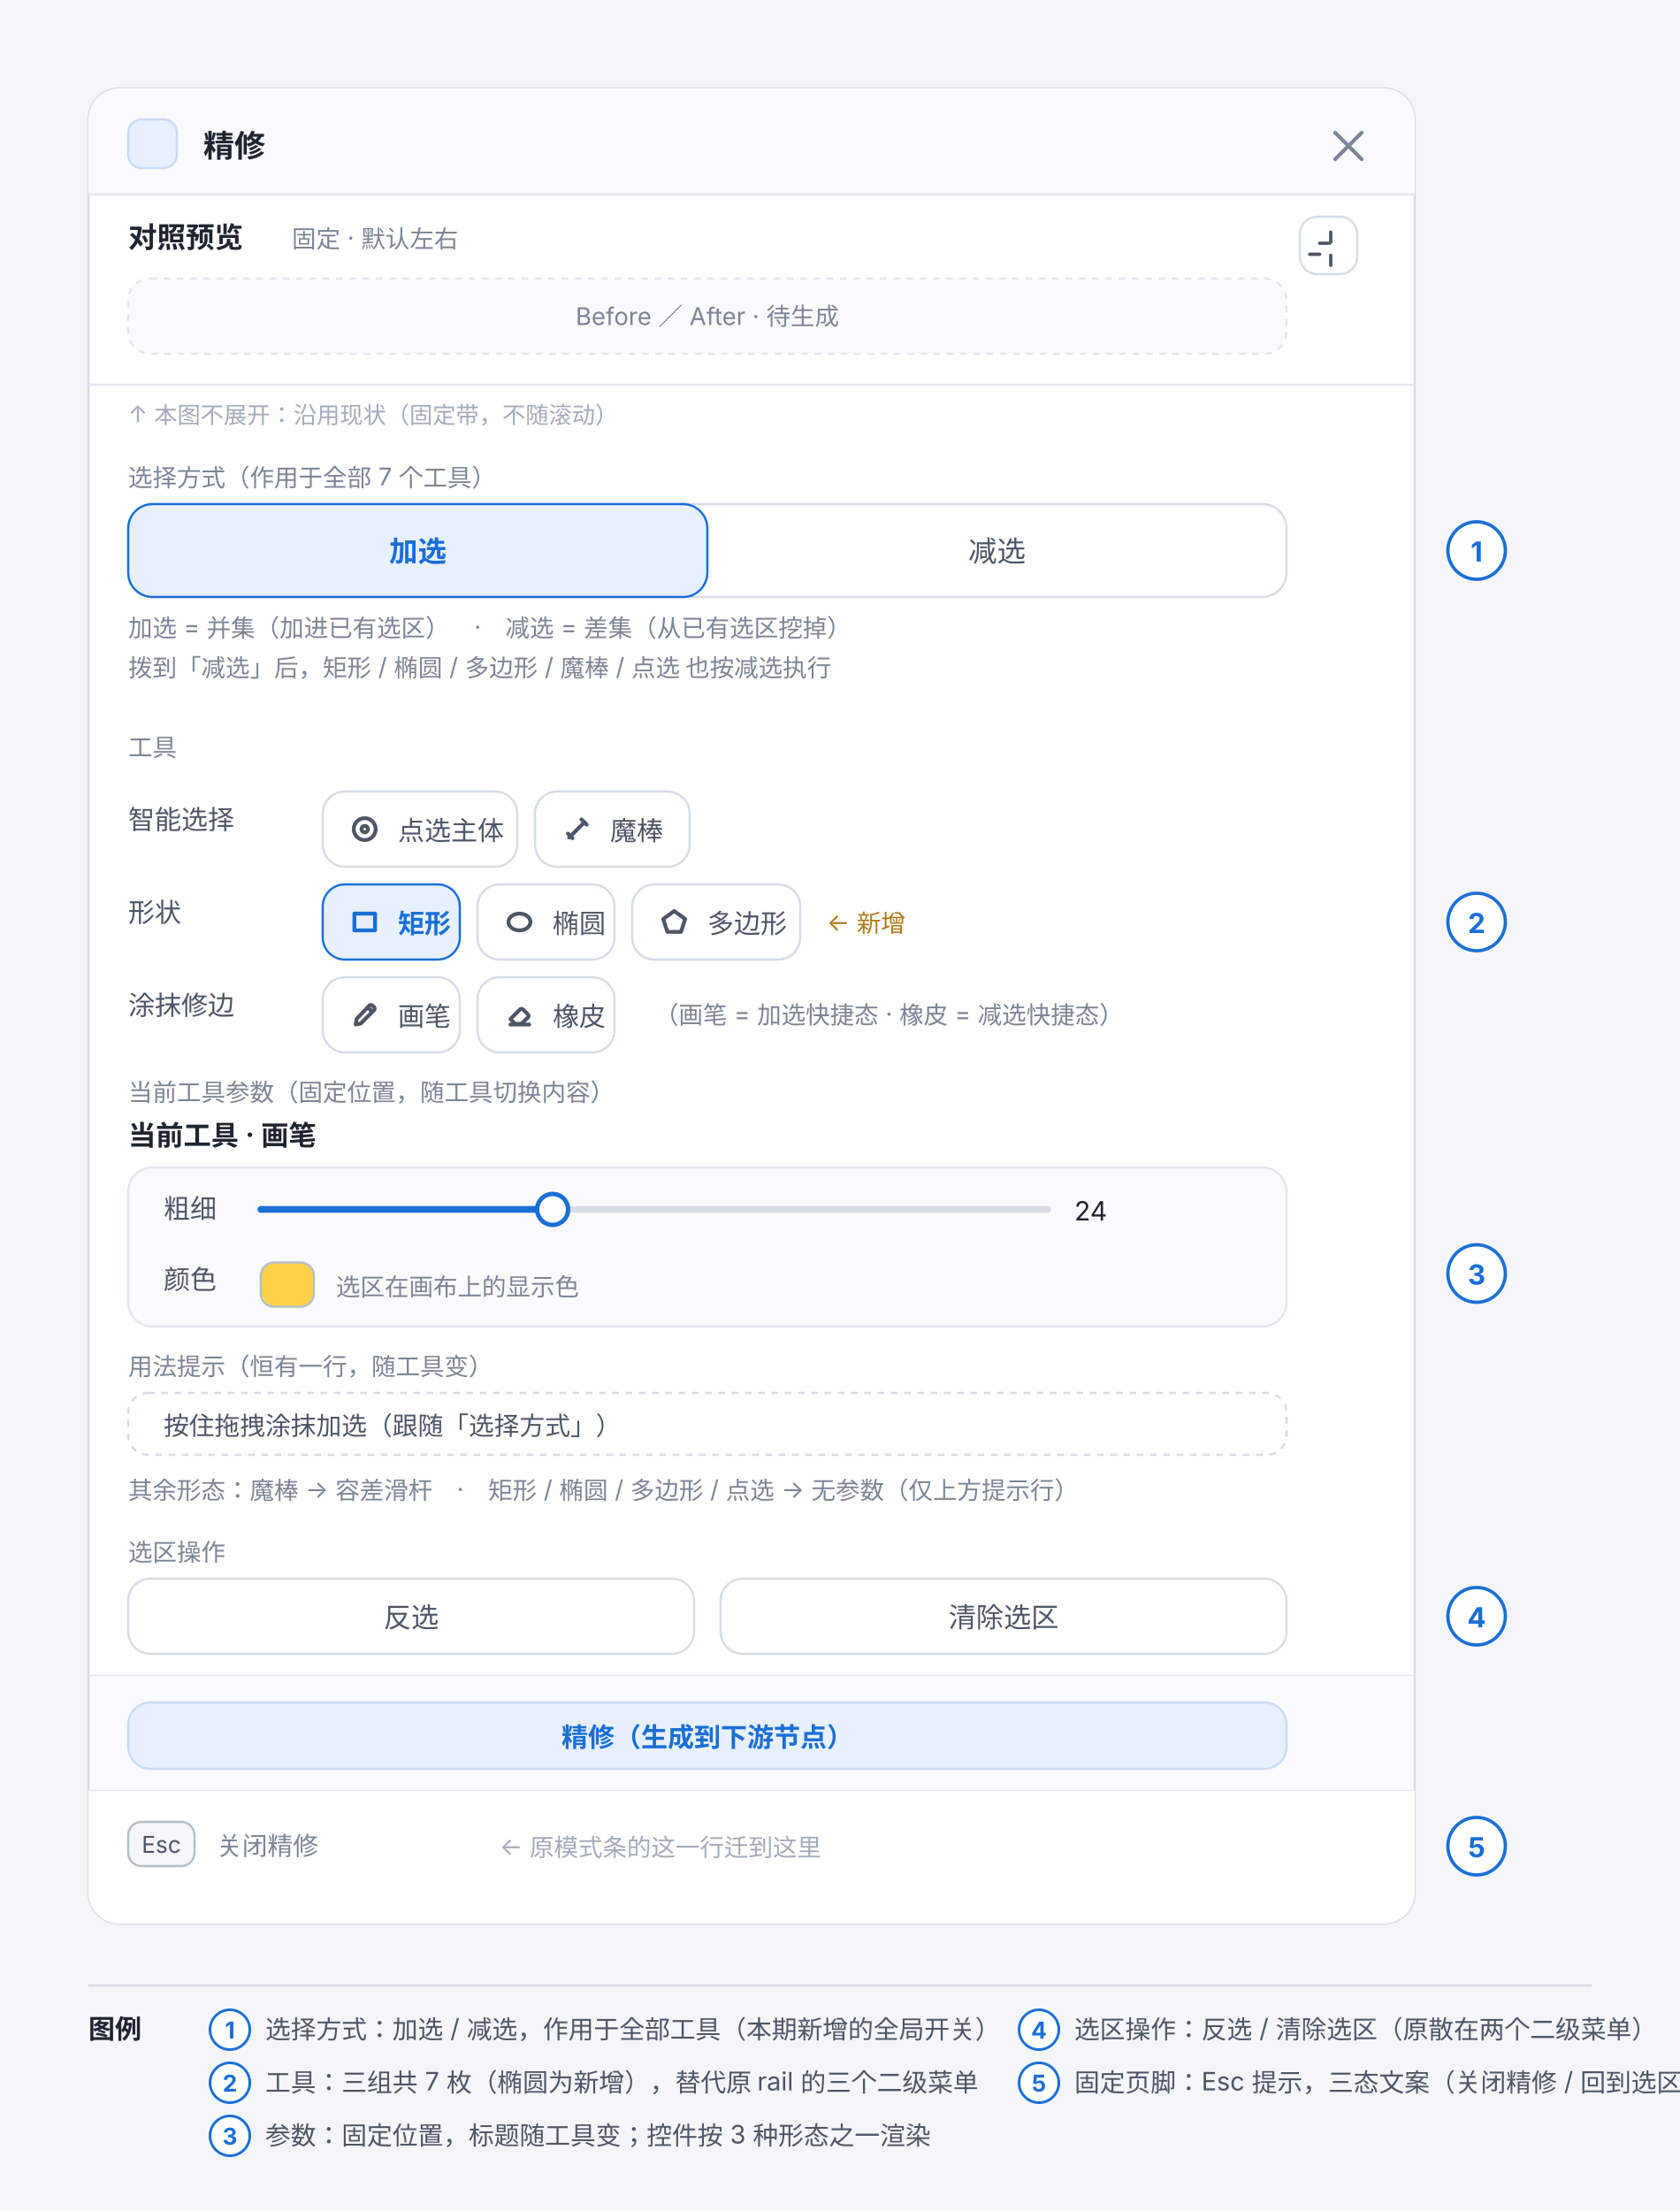
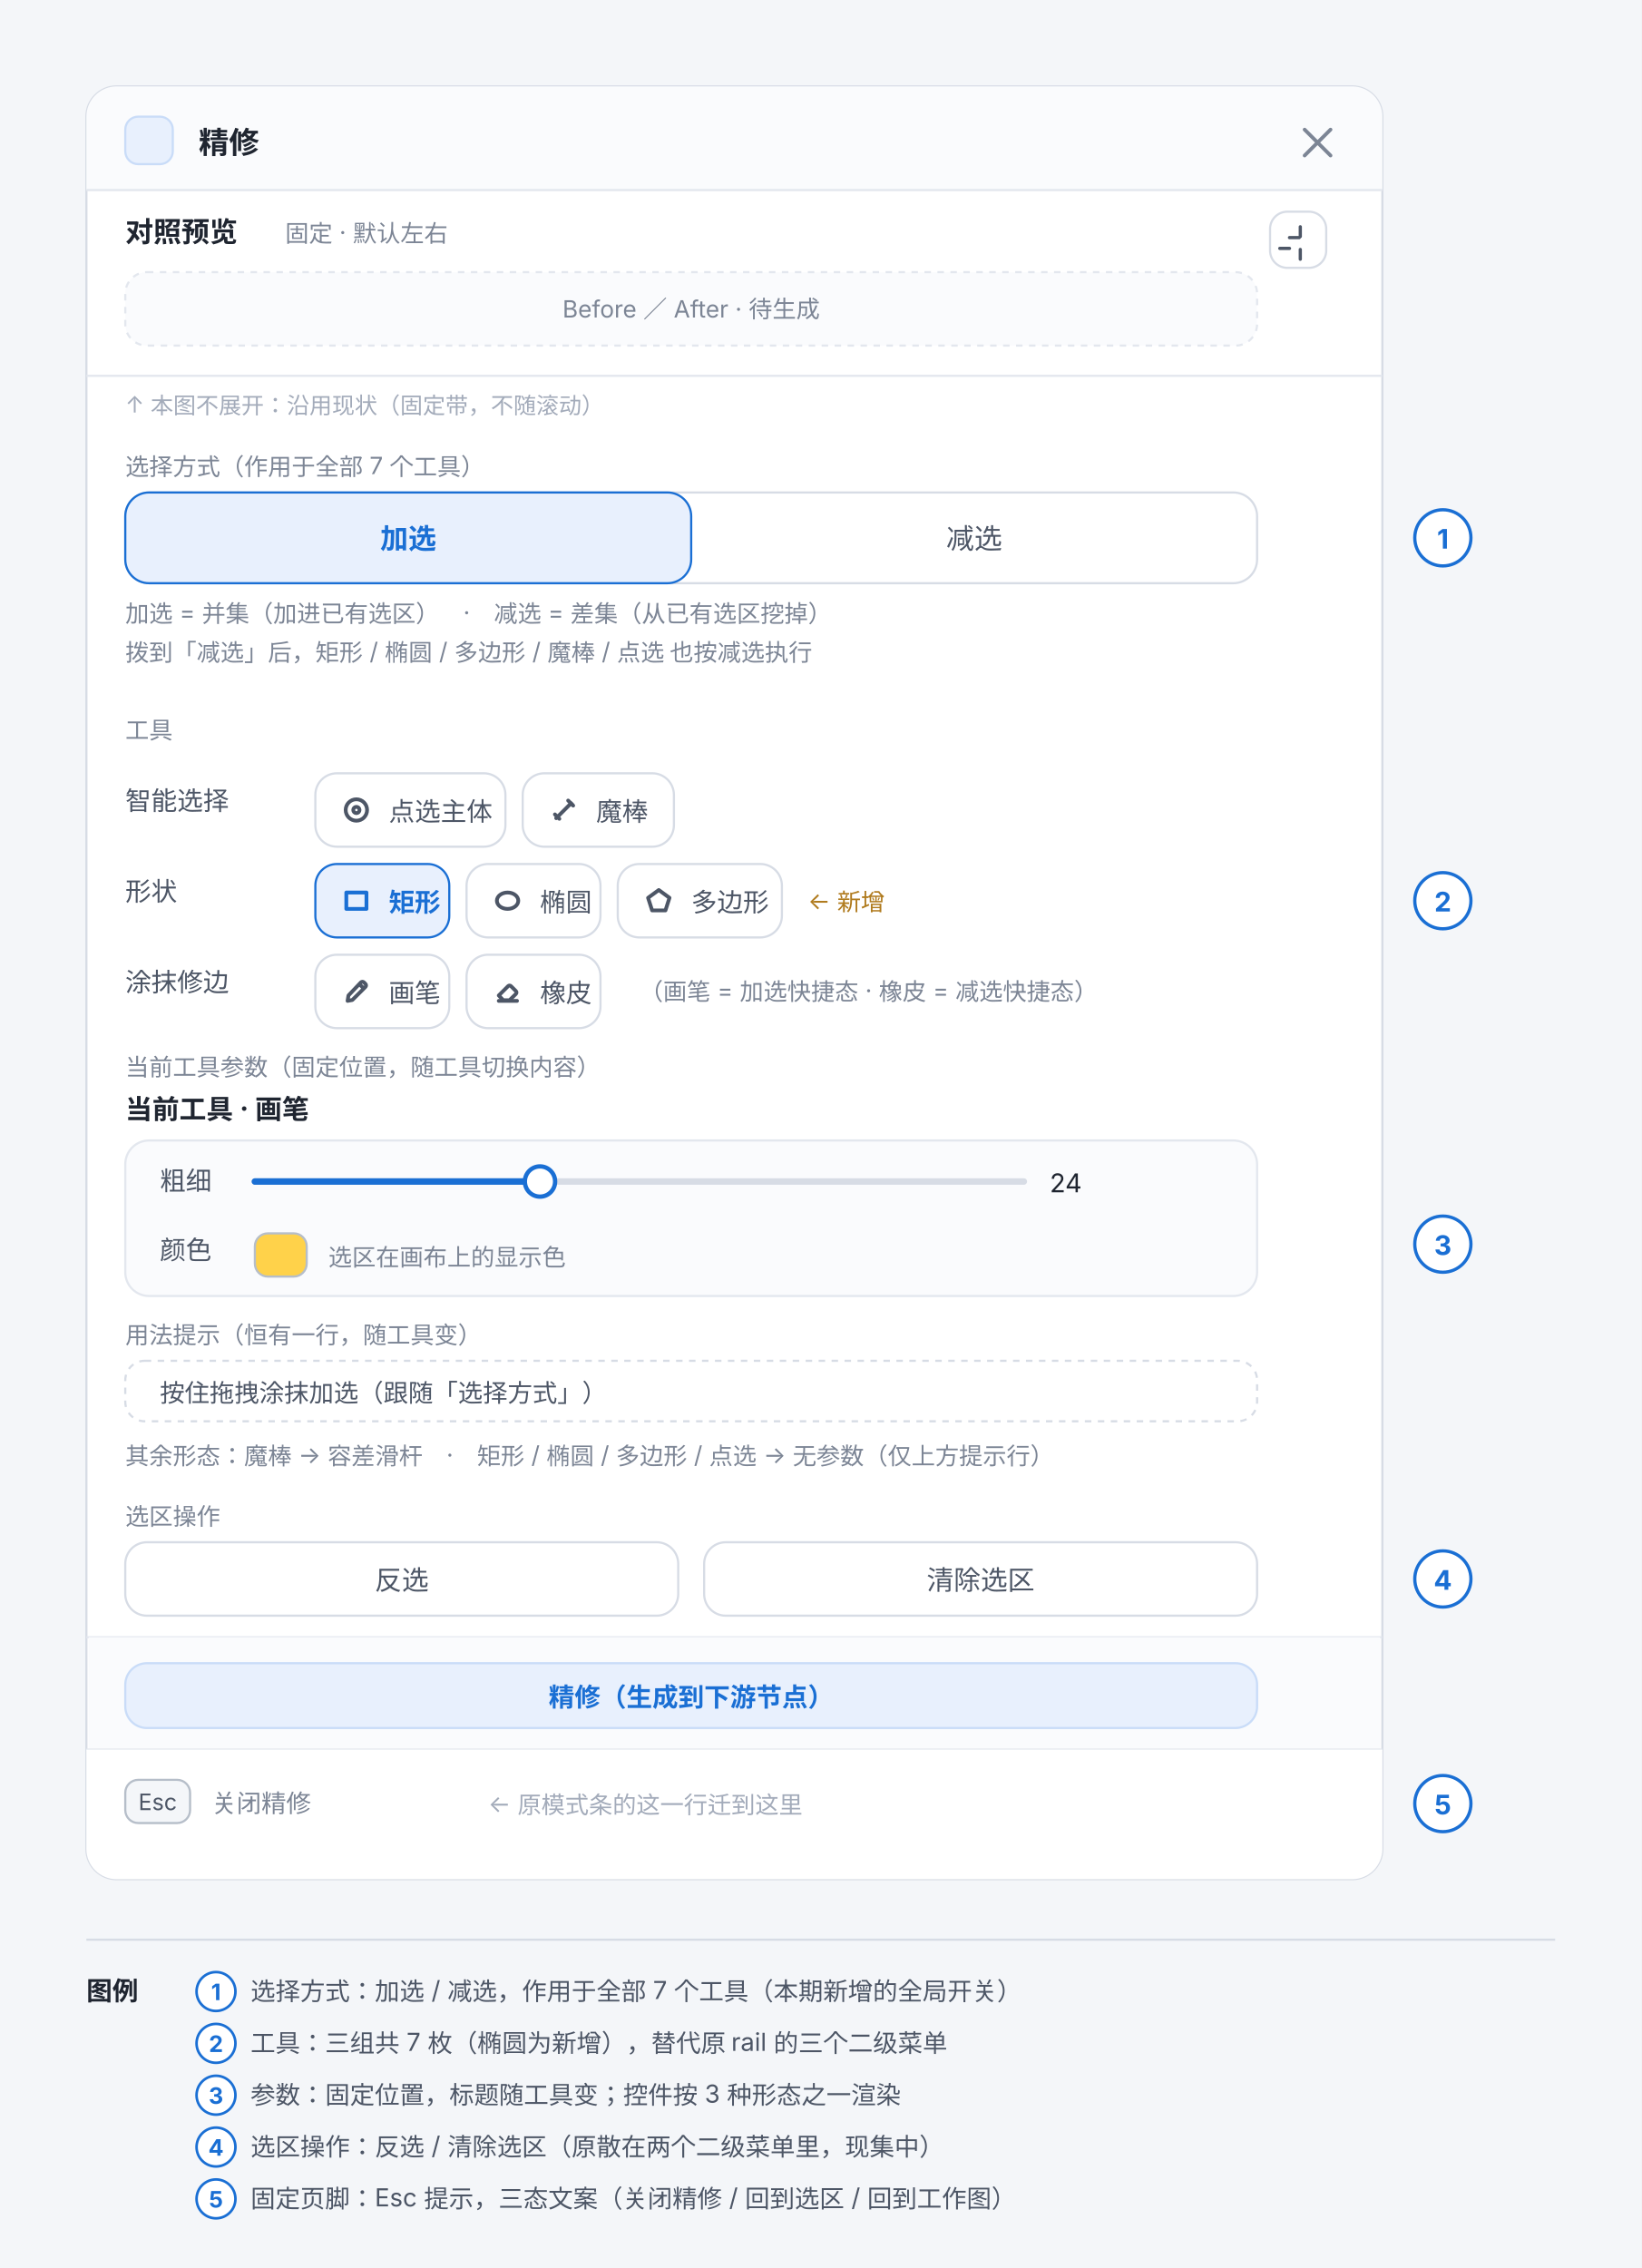
- <svg xmlns="http://www.w3.org/2000/svg" viewBox="0 0 760 1000" width="760" height="1000" font-family="-apple-system, 'PingFang SC', 'Microsoft YaHei', sans-serif">
-   <rect x="0" y="0" width="760" height="1000" fill="#f4f6f9" />
+ <svg xmlns="http://www.w3.org/2000/svg" viewBox="0 0 760 1050" width="760" height="1050" font-family="-apple-system, 'PingFang SC', 'Microsoft YaHei', sans-serif">
+   <rect x="0" y="0" width="760" height="1050" fill="#f4f6f9" />
  <rect x="40" y="40" width="600" height="830" rx="14" fill="#ffffff" stroke="#d7dce5" />
  <path d="M40 54a14 14 0 0 1 14-14h572a14 14 0 0 1 14 14v34H40z" fill="#fafbfd" />
  <line x1="40" y1="88" x2="640" y2="88" stroke="#e3e7ee" />
  <rect x="58" y="54" width="22" height="22" rx="6" fill="#e8f0fd" stroke="#c9dcf8" />
  <text x="92" y="71" fill="#1f2530" font-size="14" font-weight="700">精修</text>
  <path d="M604 60l12 12M616 60l-12 12" fill="none" stroke="#7c8595" stroke-width="1.7" stroke-linecap="round" />
  <text x="58" y="112" fill="#1f2530" font-size="13" font-weight="650">对照预览</text>
  <text x="132" y="112" fill="#7c8595" font-size="11">固定 · 默认左右</text>
  <rect x="588" y="98" width="26" height="26" rx="8" fill="#ffffff" stroke="#d7dce5" />
  <path d="M602 105v4.5M597 110h4.5M602 120v-4.5M597 115h-4.5" fill="none" stroke="#4d5666" stroke-width="1.5" stroke-linecap="round" />
  <rect x="58" y="126" width="524" height="34" rx="10" fill="#fafbfd" stroke="#e3e7ee" stroke-dasharray="3 3" />
  <text x="320" y="147" fill="#7c8595" font-size="11" text-anchor="middle">Before ／ After · 待生成</text>
  <line x1="40" y1="174" x2="640" y2="174" stroke="#e3e7ee" />
  <text x="58" y="191" fill="#a3abba" font-size="10.5">↑ 本图不展开：沿用现状（固定带，不随滚动）</text>
  <text x="58" y="220" fill="#7c8595" font-size="11">选择方式（作用于全部 7 个工具）</text>
  <rect x="58" y="228" width="524" height="42" rx="11" fill="#ffffff" stroke="#d7dce5" />
  <rect x="58" y="228" width="262" height="42" rx="11" fill="#e8f0fd" stroke="#1a6fd4" />
  <text x="189" y="254" fill="#1a6fd4" font-size="13" font-weight="700" text-anchor="middle">加选</text>
  <text x="451" y="254" fill="#4d5666" font-size="13" text-anchor="middle">减选</text>
  <text x="58" y="288" fill="#7c8595" font-size="11">加选 = 并集（加进已有选区）　·　减选 = 差集（从已有选区挖掉）</text>
  <text x="58" y="306" fill="#7c8595" font-size="11">拨到「减选」后，矩形 / 椭圆 / 多边形 / 魔棒 / 点选 也按减选执行</text>
  <text x="58" y="342" fill="#7c8595" font-size="11">工具</text>
  <text x="58" y="375" fill="#4d5666" font-size="12">智能选择</text>
  <g transform="translate(146 358)">
    <rect x="0" y="0" width="88" height="34" rx="10" fill="#ffffff" stroke="#d7dce5" />
    <g transform="translate(12 10) scale(0.583)" fill="none" stroke="#4d5666" stroke-width="3" stroke-linecap="round" stroke-linejoin="round">
      <path d="M12 9.5a2.5 2.5 0 1 1 0 5 2.5 2.5 0 0 1 0-5z" />
      <path d="M12 3.5a8.5 8.5 0 1 1 0 17 8.5 8.5 0 0 1 0-17z" />
    </g>
    <text x="34" y="22" fill="#4d5666" font-size="12">点选主体</text>
  </g>
  <g transform="translate(242 358)">
    <rect x="0" y="0" width="70" height="34" rx="10" fill="#ffffff" stroke="#d7dce5" />
    <g transform="translate(12 10) scale(0.583)" fill="none" stroke="#4d5666" stroke-width="3" stroke-linecap="round" stroke-linejoin="round">
      <path d="M6 18.5 17 7.5" />
      <path d="M15.5 4.5l4 4" />
      <path d="M5 15.5l3.5 3.5" />
      <path d="M17.5 6.5l1 1" />
    </g>
    <text x="34" y="22" fill="#4d5666" font-size="12">魔棒</text>
  </g>
  <text x="58" y="417" fill="#4d5666" font-size="12">形状</text>
  <g transform="translate(146 400)">
    <rect x="0" y="0" width="62" height="34" rx="10" fill="#e8f0fd" stroke="#1a6fd4" />
    <g transform="translate(12 10) scale(0.583)" fill="none" stroke="#1a6fd4" stroke-width="3" stroke-linecap="round" stroke-linejoin="round">
      <path d="M4 5.5h16v13H4z" />
    </g>
    <text x="34" y="22" fill="#1a6fd4" font-size="12" font-weight="600">矩形</text>
  </g>
  <g transform="translate(216 400)">
    <rect x="0" y="0" width="62" height="34" rx="10" fill="#ffffff" stroke="#d7dce5" />
    <g transform="translate(12 10) scale(0.583)" fill="none" stroke="#4d5666" stroke-width="3" stroke-linecap="round" stroke-linejoin="round">
      <path d="M3.5 12a8.5 6.5 0 1 0 17 0 8.5 6.5 0 1 0-17 0z" />
    </g>
    <text x="34" y="22" fill="#4d5666" font-size="12">椭圆</text>
  </g>
  <g transform="translate(286 400)">
    <rect x="0" y="0" width="76" height="34" rx="10" fill="#ffffff" stroke="#d7dce5" />
    <g transform="translate(12 10) scale(0.583)" fill="none" stroke="#4d5666" stroke-width="3" stroke-linecap="round" stroke-linejoin="round">
      <path d="M12 3.5l8.5 6.2-3.2 10H6.7L3.5 9.7z" />
    </g>
    <text x="34" y="22" fill="#4d5666" font-size="12">多边形</text>
  </g>
  <text x="374" y="421" fill="#b07b1e" font-size="11">← 新增</text>
  <text x="58" y="459" fill="#4d5666" font-size="12">涂抹修边</text>
  <g transform="translate(146 442)">
    <rect x="0" y="0" width="62" height="34" rx="10" fill="#ffffff" stroke="#d7dce5" />
    <g transform="translate(12 10) scale(0.583)" fill="none" stroke="#4d5666" stroke-width="3" stroke-linecap="round" stroke-linejoin="round">
      <path d="M5 19.5l3.8-.7L19.2 8.4a1.7 1.7 0 0 0 0-2.4l-1.2-1.2a1.7 1.7 0 0 0-2.4 0L5.7 15.2z" />
      <path d="M14.8 6.6l2.6 2.6" />
    </g>
    <text x="34" y="22" fill="#4d5666" font-size="12">画笔</text>
  </g>
  <g transform="translate(216 442)">
    <rect x="0" y="0" width="62" height="34" rx="10" fill="#ffffff" stroke="#d7dce5" />
    <g transform="translate(12 10) scale(0.583)" fill="none" stroke="#4d5666" stroke-width="3" stroke-linecap="round" stroke-linejoin="round">
      <path d="M5 15.2l7.4-7.4a1.6 1.6 0 0 1 2.3 0l3.9 3.9a1.6 1.6 0 0 1 0 2.3L13.5 19H8.6z" />
      <path d="M5 19.5h14.5" />
    </g>
    <text x="34" y="22" fill="#4d5666" font-size="12">橡皮</text>
  </g>
  <text x="296" y="463" fill="#7c8595" font-size="11">（画笔 = 加选快捷态 · 橡皮 = 减选快捷态）</text>
  <text x="58" y="498" fill="#7c8595" font-size="11">当前工具参数（固定位置，随工具切换内容）</text>
  <text x="58" y="518" fill="#1f2530" font-size="12.5" font-weight="650">当前工具 · 画笔</text>
  <rect x="58" y="528" width="524" height="72" rx="11" fill="#fafbfd" stroke="#e3e7ee" />
  <text x="74" y="551" fill="#4d5666" font-size="12">粗细</text>
  <line x1="118" y1="547" x2="474" y2="547" stroke="#d7dce5" stroke-width="3" stroke-linecap="round" />
  <line x1="118" y1="547" x2="250" y2="547" stroke="#1a6fd4" stroke-width="3" stroke-linecap="round" />
  <circle cx="250" cy="547" r="7" fill="#ffffff" stroke="#1a6fd4" stroke-width="2" />
  <text x="486" y="552" fill="#1f2530" font-size="12">24</text>
  <text x="74" y="583" fill="#4d5666" font-size="12">颜色</text>
  <rect x="118" y="571" width="24" height="20" rx="6" fill="#ffd24a" stroke="#b6bec9" />
  <text x="152" y="586" fill="#7c8595" font-size="11">选区在画布上的显示色</text>
  <text x="58" y="622" fill="#7c8595" font-size="11">用法提示（恒有一行，随工具变）</text>
  <rect x="58" y="630" width="524" height="28" rx="9" fill="#ffffff" stroke="#d7dce5" stroke-dasharray="3 3" />
  <text x="74" y="649" fill="#4d5666" font-size="11.5">按住拖拽涂抹加选（跟随「选择方式」）</text>
  <text x="58" y="678" fill="#7c8595" font-size="11">其余形态：魔棒 → 容差滑杆　·　矩形 / 椭圆 / 多边形 / 点选 → 无参数（仅上方提示行）</text>
  <text x="58" y="706" fill="#7c8595" font-size="11">选区操作</text>
  <rect x="58" y="714" width="256" height="34" rx="10" fill="#ffffff" stroke="#d7dce5" />
  <text x="186" y="736" fill="#4d5666" font-size="12.5" text-anchor="middle">反选</text>
  <rect x="326" y="714" width="256" height="34" rx="10" fill="#ffffff" stroke="#d7dce5" />
  <text x="454" y="736" fill="#4d5666" font-size="12.5" text-anchor="middle">清除选区</text>
  <line x1="40" y1="758" x2="640" y2="758" stroke="#e3e7ee" />
  <rect x="41" y="758" width="598" height="52" fill="#fafbfd" />
  <rect x="58" y="770" width="524" height="30" rx="10" fill="#e8f0fd" stroke="#c9dcf8" />
  <text x="320" y="790" fill="#1a6fd4" font-size="12" font-weight="600" text-anchor="middle">精修（生成到下游节点）</text>
  <line x1="40" y1="810" x2="640" y2="810" stroke="#e3e7ee" />
  <path d="M40 810h600v46a14 14 0 0 1-14 14H54a14 14 0 0 1-14-14z" fill="#ffffff" />
  <rect x="58" y="824" width="30" height="20" rx="6" fill="#f4f6f9" stroke="#b6bec9" />
  <text x="73" y="838" fill="#4d5666" font-size="10.5" text-anchor="middle">Esc</text>
  <text x="98" y="839" fill="#7c8595" font-size="11.5">关闭精修</text>
  <text x="226" y="839" fill="#a3abba" font-size="11">← 原模式条的这一行迁到这里</text>
  <circle cx="668" cy="249" r="13" fill="#ffffff" stroke="#1a6fd4" stroke-width="1.5" />
  <text x="668" y="254" fill="#1a6fd4" font-size="12.5" font-weight="700" text-anchor="middle">1</text>
  <circle cx="668" cy="417" r="13" fill="#ffffff" stroke="#1a6fd4" stroke-width="1.5" />
  <text x="668" y="422" fill="#1a6fd4" font-size="12.5" font-weight="700" text-anchor="middle">2</text>
  <circle cx="668" cy="576" r="13" fill="#ffffff" stroke="#1a6fd4" stroke-width="1.5" />
  <text x="668" y="581" fill="#1a6fd4" font-size="12.5" font-weight="700" text-anchor="middle">3</text>
  <circle cx="668" cy="731" r="13" fill="#ffffff" stroke="#1a6fd4" stroke-width="1.5" />
  <text x="668" y="736" fill="#1a6fd4" font-size="12.5" font-weight="700" text-anchor="middle">4</text>
  <circle cx="668" cy="835" r="13" fill="#ffffff" stroke="#1a6fd4" stroke-width="1.5" />
  <text x="668" y="840" fill="#1a6fd4" font-size="12.5" font-weight="700" text-anchor="middle">5</text>
  <line x1="40" y1="898" x2="720" y2="898" stroke="#d7dce5" />
-   <text x="40" y="922" fill="#1f2530" font-size="12" font-weight="700">图例</text>
-   <circle cx="104" cy="918" r="9" fill="#ffffff" stroke="#1a6fd4" stroke-width="1.2" />
-   <text x="104" y="922" fill="#1a6fd4" font-size="10.5" font-weight="700" text-anchor="middle">1</text>
-   <text x="120" y="922" fill="#4d5666" font-size="11.5">选择方式：加选 / 减选，作用于全部工具（本期新增的全局开关）</text>
-   <circle cx="104" cy="942" r="9" fill="#ffffff" stroke="#1a6fd4" stroke-width="1.2" />
-   <text x="104" y="946" fill="#1a6fd4" font-size="10.5" font-weight="700" text-anchor="middle">2</text>
-   <text x="120" y="946" fill="#4d5666" font-size="11.5">工具：三组共 7 枚（椭圆为新增），替代原 rail 的三个二级菜单</text>
-   <circle cx="104" cy="966" r="9" fill="#ffffff" stroke="#1a6fd4" stroke-width="1.2" />
-   <text x="104" y="970" fill="#1a6fd4" font-size="10.5" font-weight="700" text-anchor="middle">3</text>
-   <text x="120" y="970" fill="#4d5666" font-size="11.5">参数：固定位置，标题随工具变；控件按 3 种形态之一渲染</text>
-   <circle cx="470" cy="918" r="9" fill="#ffffff" stroke="#1a6fd4" stroke-width="1.2" />
-   <text x="470" y="922" fill="#1a6fd4" font-size="10.5" font-weight="700" text-anchor="middle">4</text>
-   <text x="486" y="922" fill="#4d5666" font-size="11.5">选区操作：反选 / 清除选区（原散在两个二级菜单）</text>
-   <circle cx="470" cy="942" r="9" fill="#ffffff" stroke="#1a6fd4" stroke-width="1.2" />
-   <text x="470" y="946" fill="#1a6fd4" font-size="10.5" font-weight="700" text-anchor="middle">5</text>
-   <text x="486" y="946" fill="#4d5666" font-size="11.5">固定页脚：Esc 提示，三态文案（关闭精修 / 回到选区 / 回到工作图）</text>
+   <text x="40" y="926" fill="#1f2530" font-size="12" font-weight="700">图例</text>
+   <circle cx="100" cy="922" r="9" fill="#ffffff" stroke="#1a6fd4" stroke-width="1.2" />
+   <text x="100" y="926" fill="#1a6fd4" font-size="10.5" font-weight="700" text-anchor="middle">1</text>
+   <text x="116" y="926" fill="#4d5666" font-size="11.5">选择方式：加选 / 减选，作用于全部 7 个工具（本期新增的全局开关）</text>
+   <circle cx="100" cy="946" r="9" fill="#ffffff" stroke="#1a6fd4" stroke-width="1.2" />
+   <text x="100" y="950" fill="#1a6fd4" font-size="10.5" font-weight="700" text-anchor="middle">2</text>
+   <text x="116" y="950" fill="#4d5666" font-size="11.5">工具：三组共 7 枚（椭圆为新增），替代原 rail 的三个二级菜单</text>
+   <circle cx="100" cy="970" r="9" fill="#ffffff" stroke="#1a6fd4" stroke-width="1.2" />
+   <text x="100" y="974" fill="#1a6fd4" font-size="10.5" font-weight="700" text-anchor="middle">3</text>
+   <text x="116" y="974" fill="#4d5666" font-size="11.5">参数：固定位置，标题随工具变；控件按 3 种形态之一渲染</text>
+   <circle cx="100" cy="994" r="9" fill="#ffffff" stroke="#1a6fd4" stroke-width="1.2" />
+   <text x="100" y="998" fill="#1a6fd4" font-size="10.5" font-weight="700" text-anchor="middle">4</text>
+   <text x="116" y="998" fill="#4d5666" font-size="11.5">选区操作：反选 / 清除选区（原散在两个二级菜单里，现集中）</text>
+   <circle cx="100" cy="1018" r="9" fill="#ffffff" stroke="#1a6fd4" stroke-width="1.2" />
+   <text x="100" y="1022" fill="#1a6fd4" font-size="10.5" font-weight="700" text-anchor="middle">5</text>
+   <text x="116" y="1022" fill="#4d5666" font-size="11.5">固定页脚：Esc 提示，三态文案（关闭精修 / 回到选区 / 回到工作图）</text>
</svg>
